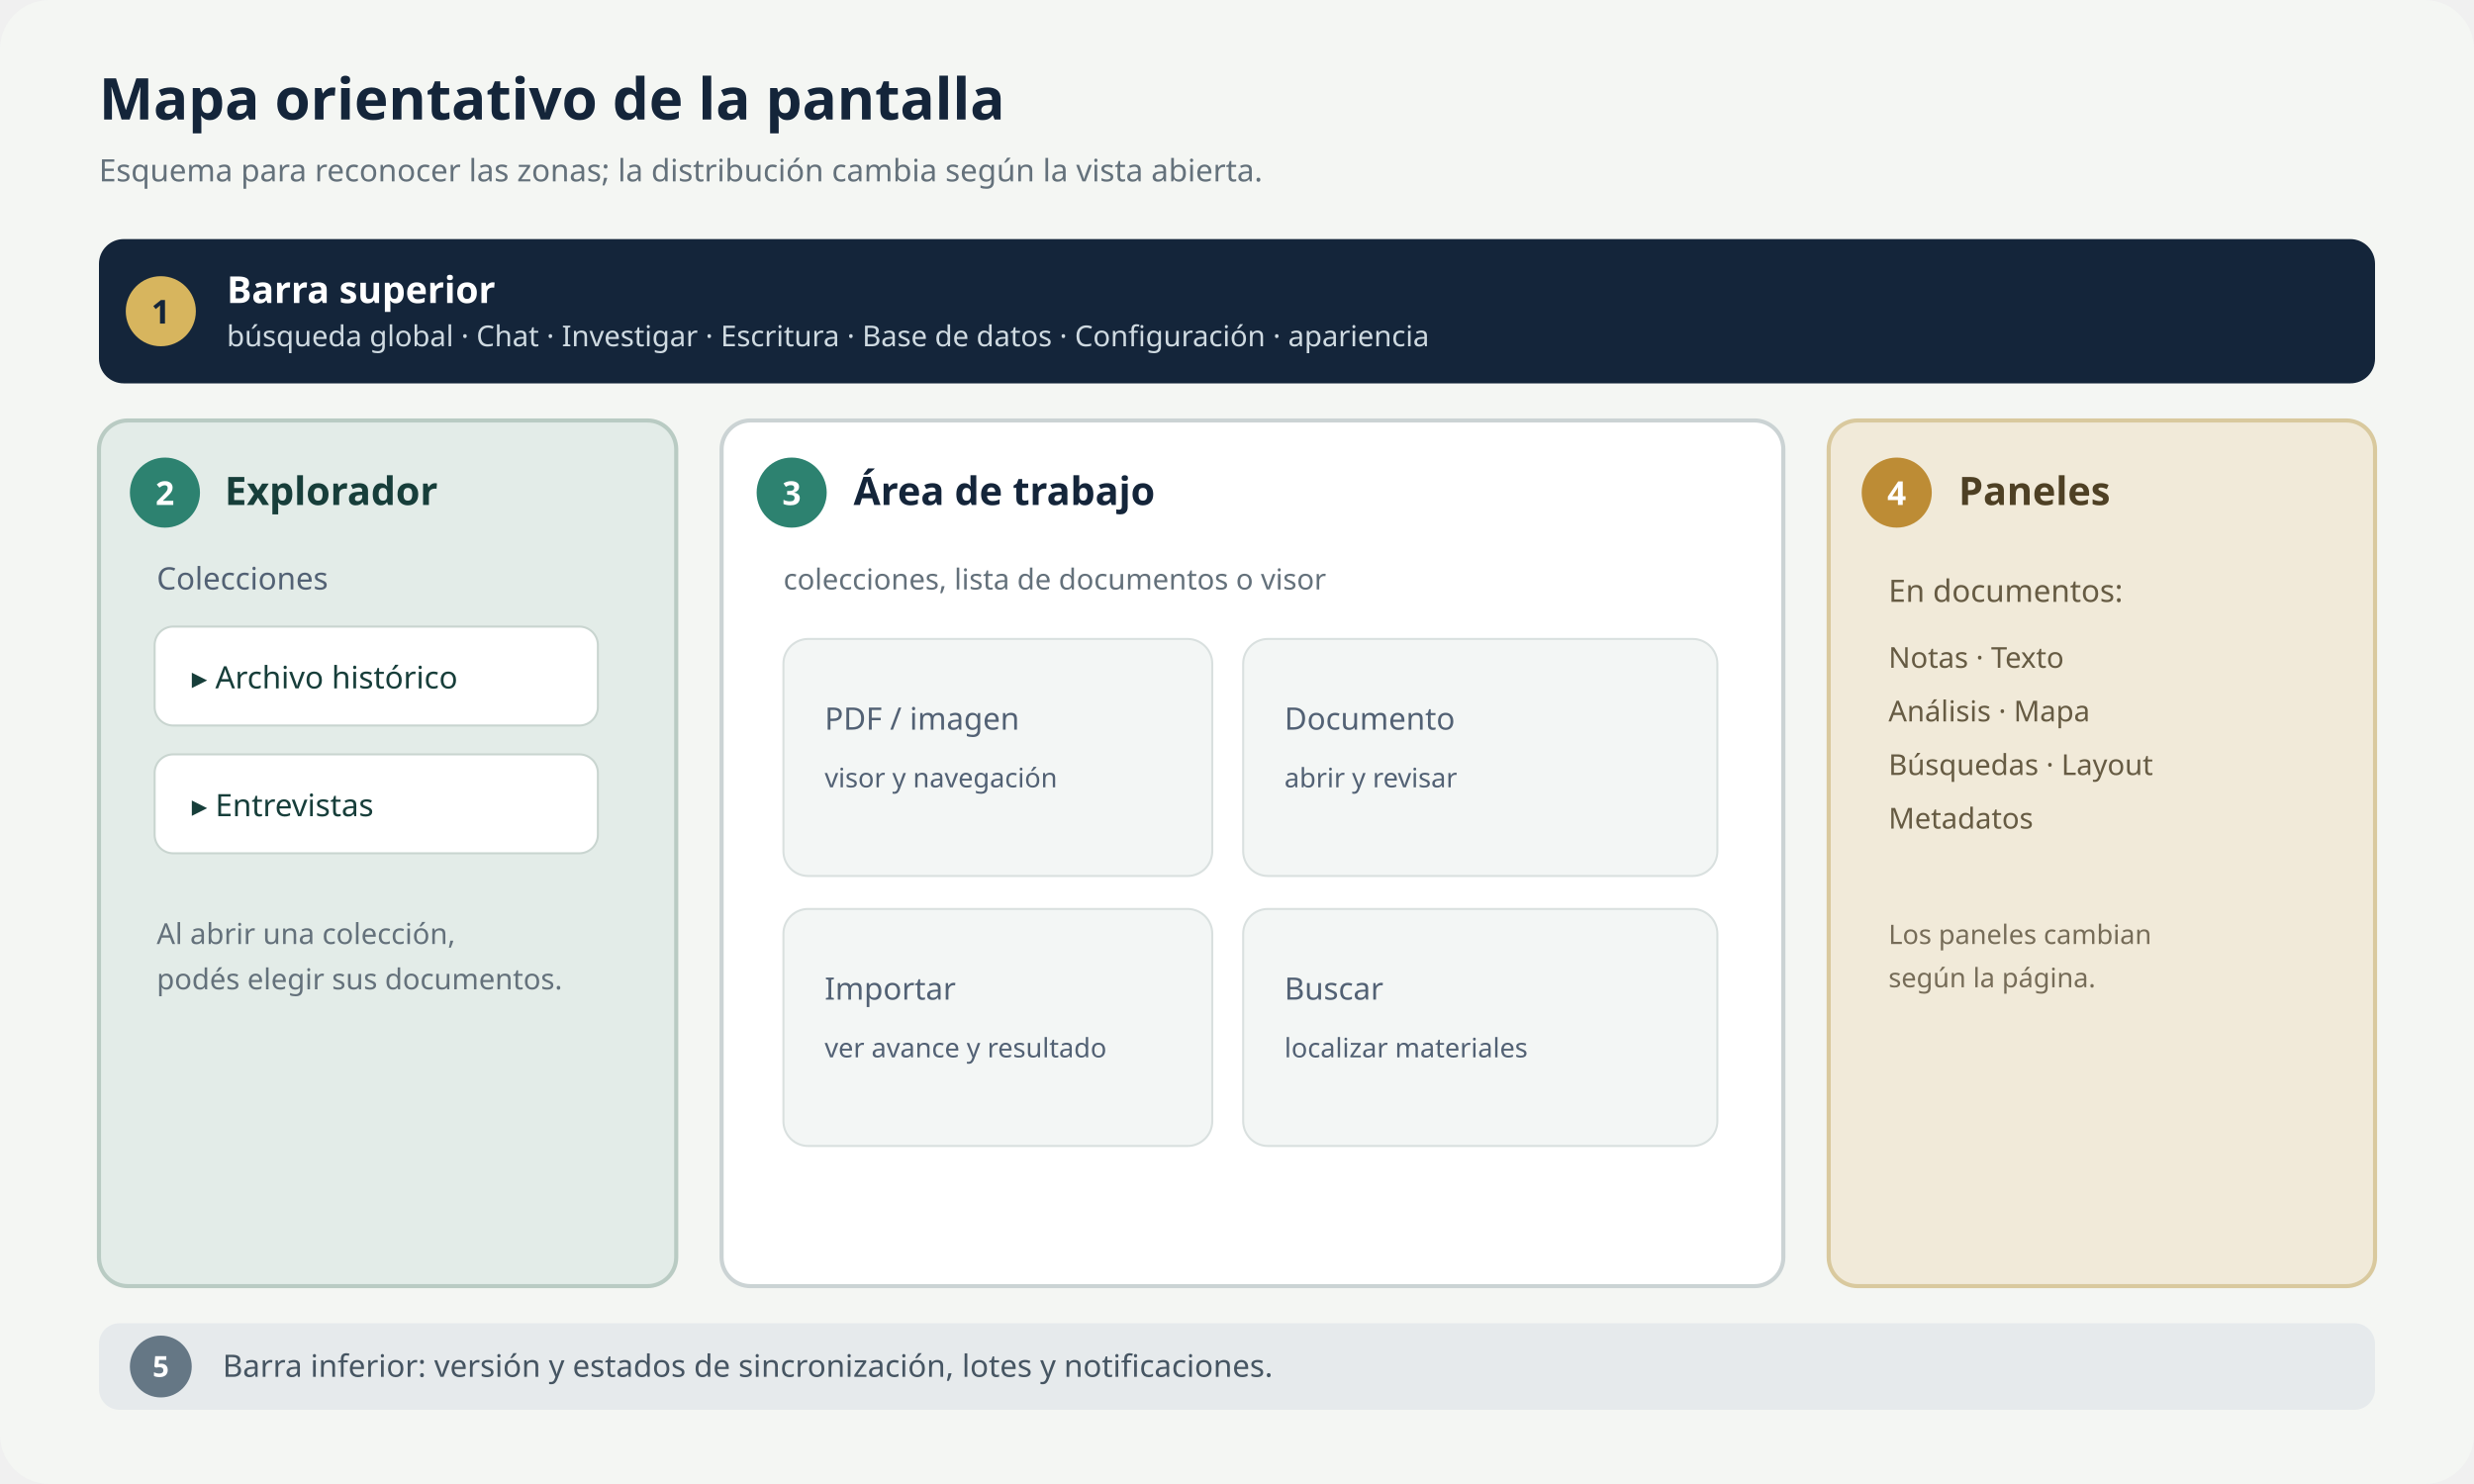
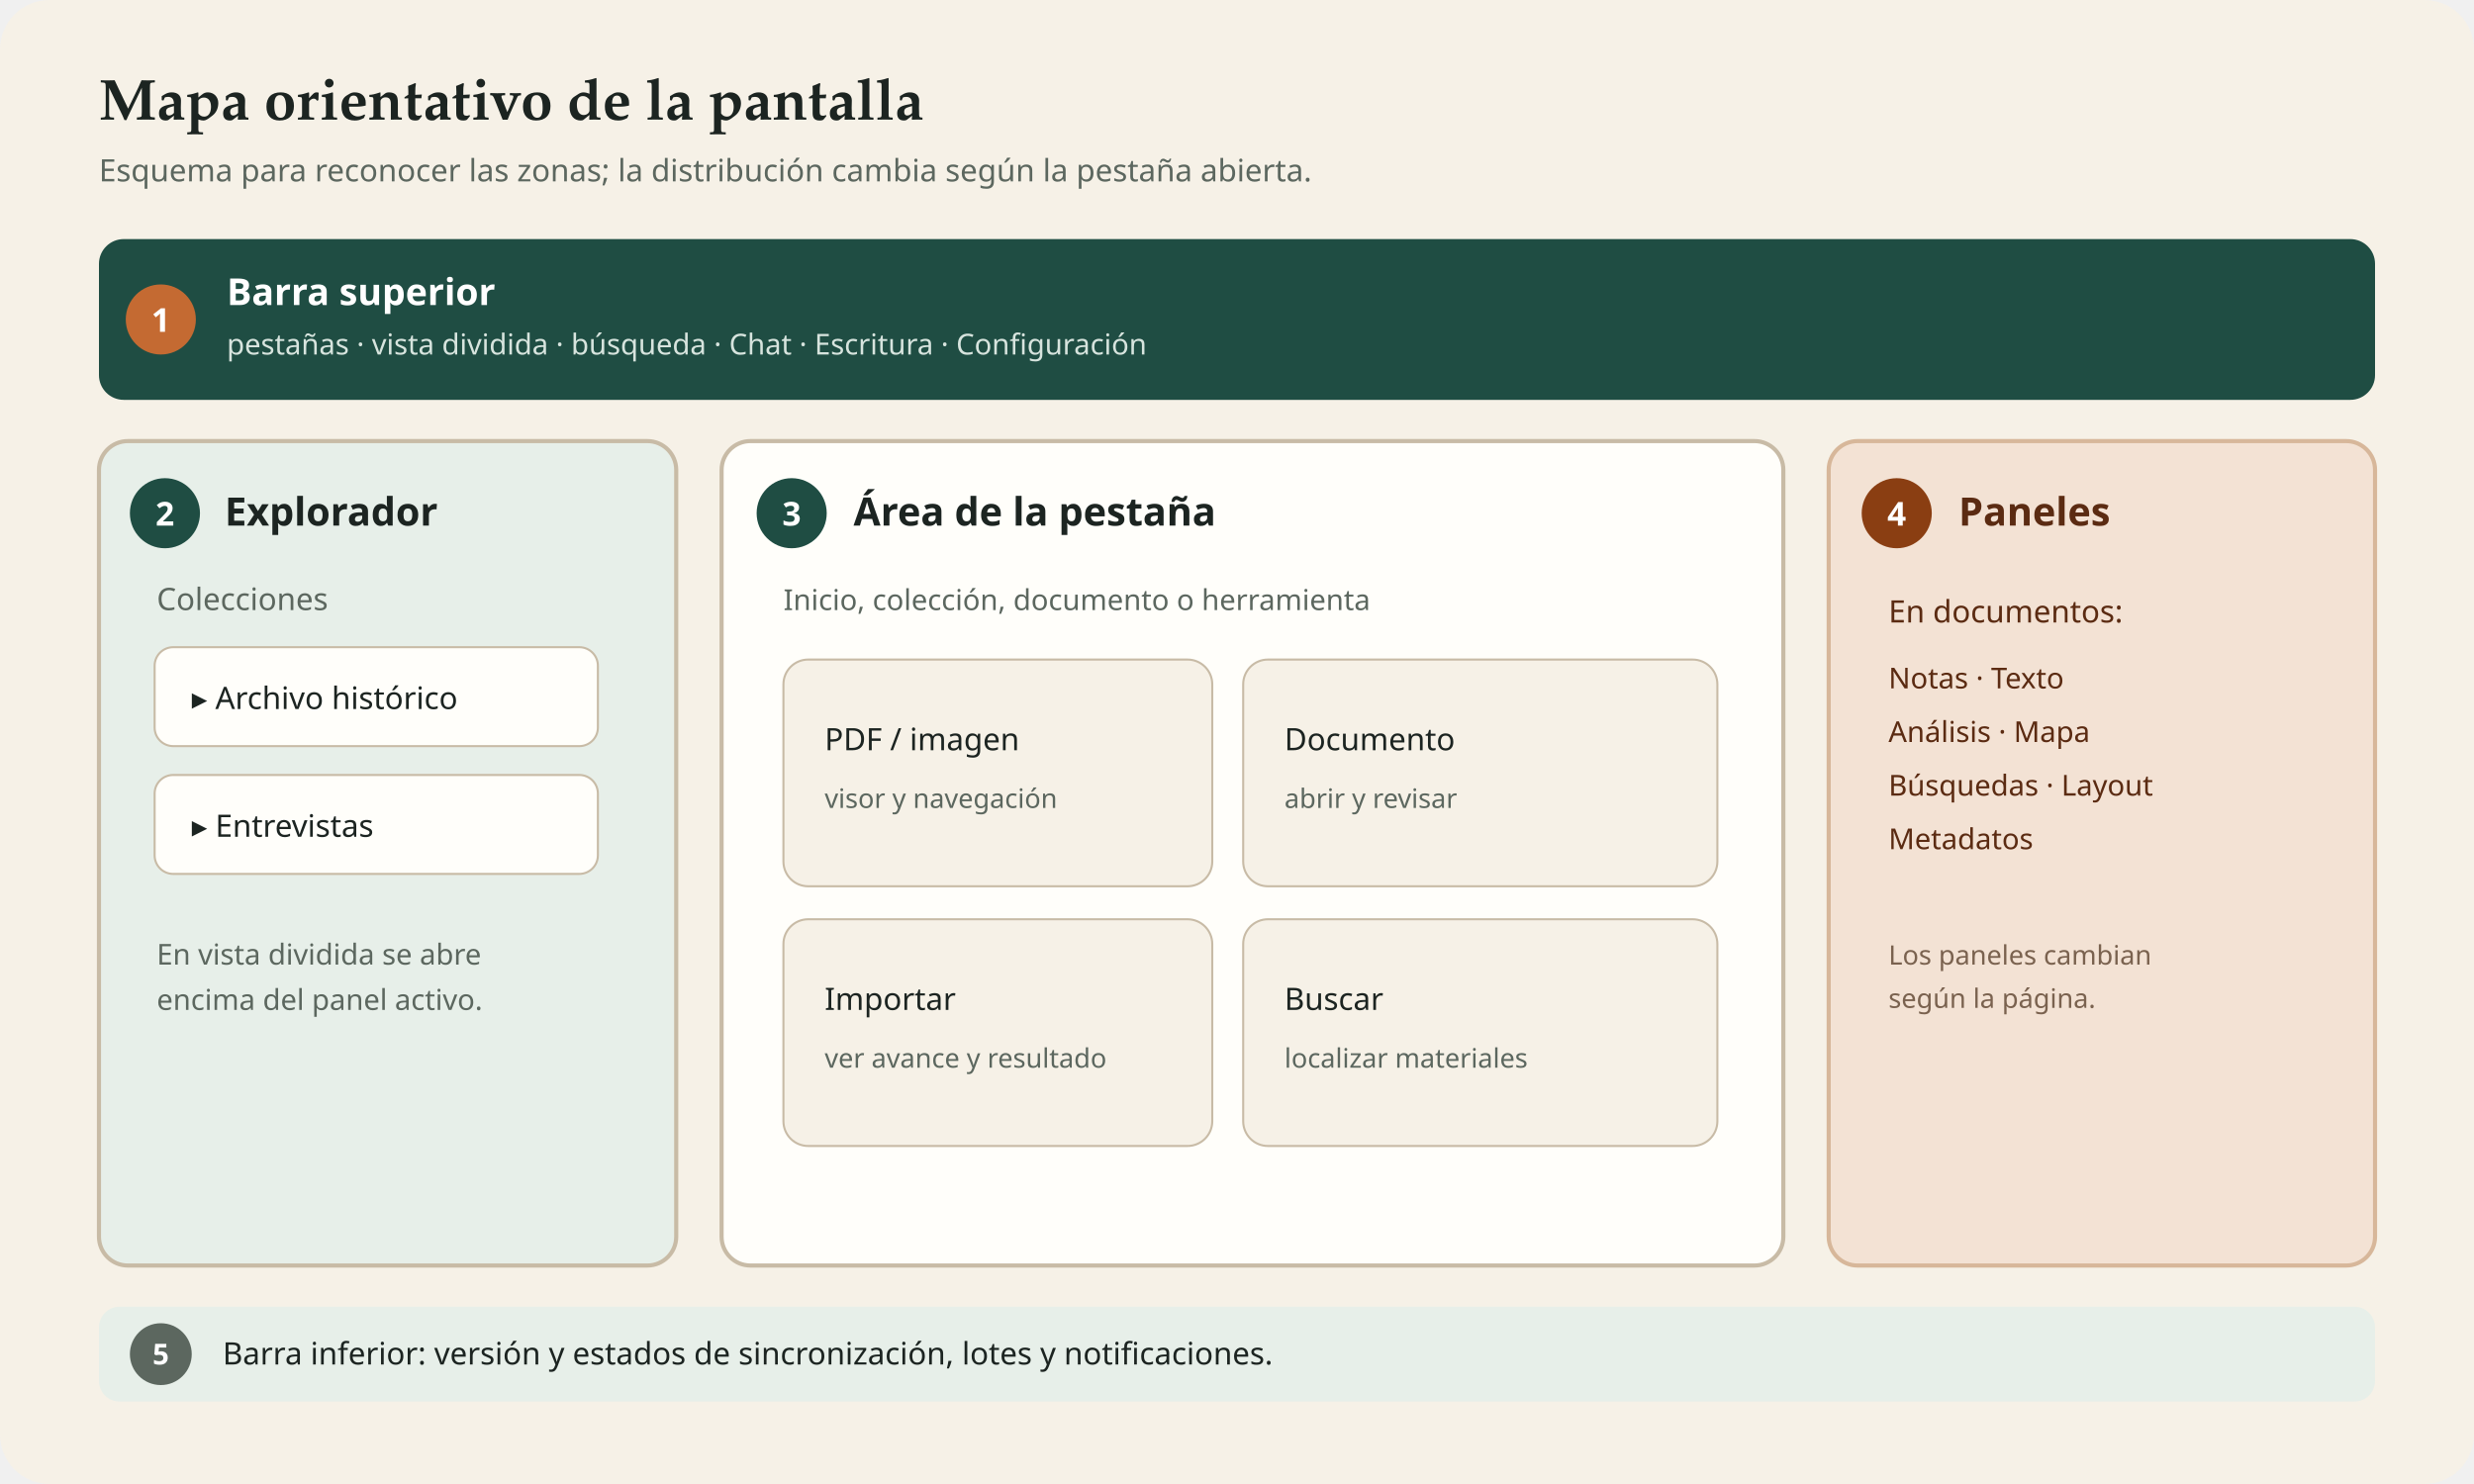
<svg xmlns="http://www.w3.org/2000/svg" width="1200" height="720" viewBox="0 0 1200 720" role="img" aria-labelledby="title desc">
-   <rect width="1200" height="720" rx="24" fill="#f4f6f3" />
-   <text x="48" y="58" fill="#14253a" font-family="system-ui,sans-serif" font-size="28" font-weight="700">Mapa orientativo de la pantalla</text>
-   <text x="48" y="88" fill="#64717b" font-family="system-ui,sans-serif" font-size="15">Esquema para reconocer las zonas; la distribución cambia según la vista abierta.</text>
-   <rect x="48" y="116" width="1104" height="70" rx="12" fill="#14253a" />
-   <circle cx="78" cy="151" r="17" fill="#d7b55e" />
-   <text x="78" y="157" text-anchor="middle" fill="#14253a" font-family="system-ui,sans-serif" font-size="16" font-weight="700">1</text>
-   <text x="110" y="147" fill="#fff" font-family="system-ui,sans-serif" font-size="18" font-weight="700">Barra superior</text>
-   <text x="110" y="168" fill="#cfdae1" font-family="system-ui,sans-serif" font-size="14">búsqueda global · Chat · Investigar · Escritura · Base de datos · Configuración · apariencia</text>
-   <rect x="48" y="204" width="280" height="420" rx="14" fill="#e3ece8" stroke="#b9cbc3" stroke-width="2" />
-   <circle cx="80" cy="239" r="17" fill="#2d8270" />
-   <text x="80" y="245" text-anchor="middle" fill="#fff" font-family="system-ui,sans-serif" font-size="16" font-weight="700">2</text>
-   <text x="109" y="245" fill="#173e3a" font-family="system-ui,sans-serif" font-size="19" font-weight="700">Explorador</text>
-   <text x="76" y="286" fill="#526174" font-family="system-ui,sans-serif" font-size="15">Colecciones</text>
-   <rect x="75" y="304" width="215" height="48" rx="9" fill="#fff" stroke="#c9d5d0" />
-   <text x="93" y="334" fill="#173e3a" font-family="system-ui,sans-serif" font-size="15">▸ Archivo histórico</text>
-   <rect x="75" y="366" width="215" height="48" rx="9" fill="#fff" stroke="#c9d5d0" />
-   <text x="93" y="396" fill="#173e3a" font-family="system-ui,sans-serif" font-size="15">▸ Entrevistas</text>
-   <text x="76" y="458" fill="#64717b" font-family="system-ui,sans-serif" font-size="14">Al abrir una colección,</text>
-   <text x="76" y="480" fill="#64717b" font-family="system-ui,sans-serif" font-size="14">podés elegir sus documentos.</text>
-   <rect x="350" y="204" width="515" height="420" rx="14" fill="#fff" stroke="#cbd3d4" stroke-width="2" />
-   <circle cx="384" cy="239" r="17" fill="#2d8270" />
-   <text x="384" y="245" text-anchor="middle" fill="#fff" font-family="system-ui,sans-serif" font-size="16" font-weight="700">3</text>
-   <text x="414" y="245" fill="#14253a" font-family="system-ui,sans-serif" font-size="19" font-weight="700">Área de trabajo</text>
-   <text x="380" y="286" fill="#64717b" font-family="system-ui,sans-serif" font-size="14">colecciones, lista de documentos o visor</text>
-   <rect x="380" y="310" width="208" height="115" rx="12" fill="#f3f6f5" stroke="#d9e0df" />
-   <rect x="603" y="310" width="230" height="115" rx="12" fill="#f3f6f5" stroke="#d9e0df" />
-   <rect x="380" y="441" width="208" height="115" rx="12" fill="#f3f6f5" stroke="#d9e0df" />
-   <rect x="603" y="441" width="230" height="115" rx="12" fill="#f3f6f5" stroke="#d9e0df" />
-   <text x="400" y="354" fill="#526174" font-family="system-ui,sans-serif" font-size="15">PDF / imagen</text>
-   <text x="400" y="382" fill="#526174" font-family="system-ui,sans-serif" font-size="13">visor y navegación</text>
-   <text x="623" y="354" fill="#526174" font-family="system-ui,sans-serif" font-size="15">Documento</text>
-   <text x="623" y="382" fill="#526174" font-family="system-ui,sans-serif" font-size="13">abrir y revisar</text>
-   <text x="400" y="485" fill="#526174" font-family="system-ui,sans-serif" font-size="15">Importar</text>
-   <text x="400" y="513" fill="#526174" font-family="system-ui,sans-serif" font-size="13">ver avance y resultado</text>
-   <text x="623" y="485" fill="#526174" font-family="system-ui,sans-serif" font-size="15">Buscar</text>
-   <text x="623" y="513" fill="#526174" font-family="system-ui,sans-serif" font-size="13">localizar materiales</text>
-   <rect x="887" y="204" width="265" height="420" rx="14" fill="#f1ead9" stroke="#d9c99e" stroke-width="2" />
-   <circle cx="920" cy="239" r="17" fill="#bd8c35" />
-   <text x="920" y="245" text-anchor="middle" fill="#fff" font-family="system-ui,sans-serif" font-size="16" font-weight="700">4</text>
-   <text x="950" y="245" fill="#4e4024" font-family="system-ui,sans-serif" font-size="19" font-weight="700">Paneles</text>
-   <text x="916" y="292" fill="#665b43" font-family="system-ui,sans-serif" font-size="15">En documentos:</text>
-   <text x="916" y="324" fill="#665b43" font-family="system-ui,sans-serif" font-size="14">Notas · Texto</text>
-   <text x="916" y="350" fill="#665b43" font-family="system-ui,sans-serif" font-size="14">Análisis · Mapa</text>
-   <text x="916" y="376" fill="#665b43" font-family="system-ui,sans-serif" font-size="14">Búsquedas · Layout</text>
-   <text x="916" y="402" fill="#665b43" font-family="system-ui,sans-serif" font-size="14">Metadatos</text>
-   <text x="916" y="458" fill="#766c58" font-family="system-ui,sans-serif" font-size="13">Los paneles cambian</text>
-   <text x="916" y="479" fill="#766c58" font-family="system-ui,sans-serif" font-size="13">según la página.</text>
-   <rect x="48" y="642" width="1104" height="42" rx="10" fill="#e6eaec" />
-   <circle cx="78" cy="663" r="15" fill="#657785" />
-   <text x="78" y="668" text-anchor="middle" fill="#fff" font-family="system-ui,sans-serif" font-size="14" font-weight="700">5</text>
-   <text x="108" y="668" fill="#465562" font-family="system-ui,sans-serif" font-size="15">Barra inferior: versión y estados de sincronización, lotes y notificaciones.</text>
+   <rect width="1200" height="720" rx="24" fill="#f6f1e7" />
+   <text x="48" y="58" fill="#1c2421" font-family="Palatino Linotype, Palatino, serif" font-size="28" font-weight="700">Mapa orientativo de la pantalla</text>
+   <text x="48" y="88" fill="#5c675f" font-family="Segoe UI, sans-serif" font-size="15">Esquema para reconocer las zonas; la distribución cambia según la pestaña abierta.</text>
+   <rect x="48" y="116" width="1104" height="78" rx="12" fill="#1f4d43" />
+   <circle cx="78" cy="155" r="17" fill="#c46a32" />
+   <text x="78" y="161" text-anchor="middle" fill="#fff" font-family="Segoe UI, sans-serif" font-size="16" font-weight="700">1</text>
+   <text x="110" y="148" fill="#fff" font-family="Segoe UI, sans-serif" font-size="18" font-weight="700">Barra superior</text>
+   <text x="110" y="172" fill="#d7e4de" font-family="Segoe UI, sans-serif" font-size="14">pestañas · vista dividida · búsqueda · Chat · Escritura · Configuración</text>
+   <rect x="48" y="214" width="280" height="400" rx="14" fill="#e7efe9" stroke="#c8bba6" stroke-width="2" />
+   <circle cx="80" cy="249" r="17" fill="#1f4d43" />
+   <text x="80" y="255" text-anchor="middle" fill="#fff" font-family="Segoe UI, sans-serif" font-size="16" font-weight="700">2</text>
+   <text x="109" y="255" fill="#1c2421" font-family="Segoe UI, sans-serif" font-size="19" font-weight="700">Explorador</text>
+   <text x="76" y="296" fill="#5c675f" font-family="Segoe UI, sans-serif" font-size="15">Colecciones</text>
+   <rect x="75" y="314" width="215" height="48" rx="9" fill="#fffefa" stroke="#c8bba6" />
+   <text x="93" y="344" fill="#1c2421" font-family="Segoe UI, sans-serif" font-size="15">▸ Archivo histórico</text>
+   <rect x="75" y="376" width="215" height="48" rx="9" fill="#fffefa" stroke="#c8bba6" />
+   <text x="93" y="406" fill="#1c2421" font-family="Segoe UI, sans-serif" font-size="15">▸ Entrevistas</text>
+   <text x="76" y="468" fill="#5c675f" font-family="Segoe UI, sans-serif" font-size="14">En vista dividida se abre</text>
+   <text x="76" y="490" fill="#5c675f" font-family="Segoe UI, sans-serif" font-size="14">encima del panel activo.</text>
+   <rect x="350" y="214" width="515" height="400" rx="14" fill="#fffefa" stroke="#c8bba6" stroke-width="2" />
+   <circle cx="384" cy="249" r="17" fill="#1f4d43" />
+   <text x="384" y="255" text-anchor="middle" fill="#fff" font-family="Segoe UI, sans-serif" font-size="16" font-weight="700">3</text>
+   <text x="414" y="255" fill="#1c2421" font-family="Segoe UI, sans-serif" font-size="19" font-weight="700">Área de la pestaña</text>
+   <text x="380" y="296" fill="#5c675f" font-family="Segoe UI, sans-serif" font-size="14">Inicio, colección, documento o herramienta</text>
+   <rect x="380" y="320" width="208" height="110" rx="12" fill="#f6f1e7" stroke="#c8bba6" />
+   <rect x="603" y="320" width="230" height="110" rx="12" fill="#f6f1e7" stroke="#c8bba6" />
+   <rect x="380" y="446" width="208" height="110" rx="12" fill="#f6f1e7" stroke="#c8bba6" />
+   <rect x="603" y="446" width="230" height="110" rx="12" fill="#f6f1e7" stroke="#c8bba6" />
+   <text x="400" y="364" fill="#1c2421" font-family="Segoe UI, sans-serif" font-size="15">PDF / imagen</text>
+   <text x="400" y="392" fill="#5c675f" font-family="Segoe UI, sans-serif" font-size="13">visor y navegación</text>
+   <text x="623" y="364" fill="#1c2421" font-family="Segoe UI, sans-serif" font-size="15">Documento</text>
+   <text x="623" y="392" fill="#5c675f" font-family="Segoe UI, sans-serif" font-size="13">abrir y revisar</text>
+   <text x="400" y="490" fill="#1c2421" font-family="Segoe UI, sans-serif" font-size="15">Importar</text>
+   <text x="400" y="518" fill="#5c675f" font-family="Segoe UI, sans-serif" font-size="13">ver avance y resultado</text>
+   <text x="623" y="490" fill="#1c2421" font-family="Segoe UI, sans-serif" font-size="15">Buscar</text>
+   <text x="623" y="518" fill="#5c675f" font-family="Segoe UI, sans-serif" font-size="13">localizar materiales</text>
+   <rect x="887" y="214" width="265" height="400" rx="14" fill="#f3e2d4" stroke="#d7b79a" stroke-width="2" />
+   <circle cx="920" cy="249" r="17" fill="#8a3e12" />
+   <text x="920" y="255" text-anchor="middle" fill="#fff" font-family="Segoe UI, sans-serif" font-size="16" font-weight="700">4</text>
+   <text x="950" y="255" fill="#5b2b12" font-family="Segoe UI, sans-serif" font-size="19" font-weight="700">Paneles</text>
+   <text x="916" y="302" fill="#5b2b12" font-family="Segoe UI, sans-serif" font-size="15">En documentos:</text>
+   <text x="916" y="334" fill="#5b2b12" font-family="Segoe UI, sans-serif" font-size="14">Notas · Texto</text>
+   <text x="916" y="360" fill="#5b2b12" font-family="Segoe UI, sans-serif" font-size="14">Análisis · Mapa</text>
+   <text x="916" y="386" fill="#5b2b12" font-family="Segoe UI, sans-serif" font-size="14">Búsquedas · Layout</text>
+   <text x="916" y="412" fill="#5b2b12" font-family="Segoe UI, sans-serif" font-size="14">Metadatos</text>
+   <text x="916" y="468" fill="#7a624f" font-family="Segoe UI, sans-serif" font-size="13">Los paneles cambian</text>
+   <text x="916" y="489" fill="#7a624f" font-family="Segoe UI, sans-serif" font-size="13">según la página.</text>
+   <rect x="48" y="634" width="1104" height="46" rx="10" fill="#e7efe9" />
+   <circle cx="78" cy="657" r="15" fill="#5c675f" />
+   <text x="78" y="662" text-anchor="middle" fill="#fff" font-family="Segoe UI, sans-serif" font-size="14" font-weight="700">5</text>
+   <text x="108" y="662" fill="#1c2421" font-family="Segoe UI, sans-serif" font-size="15">Barra inferior: versión y estados de sincronización, lotes y notificaciones.</text>
</svg>
